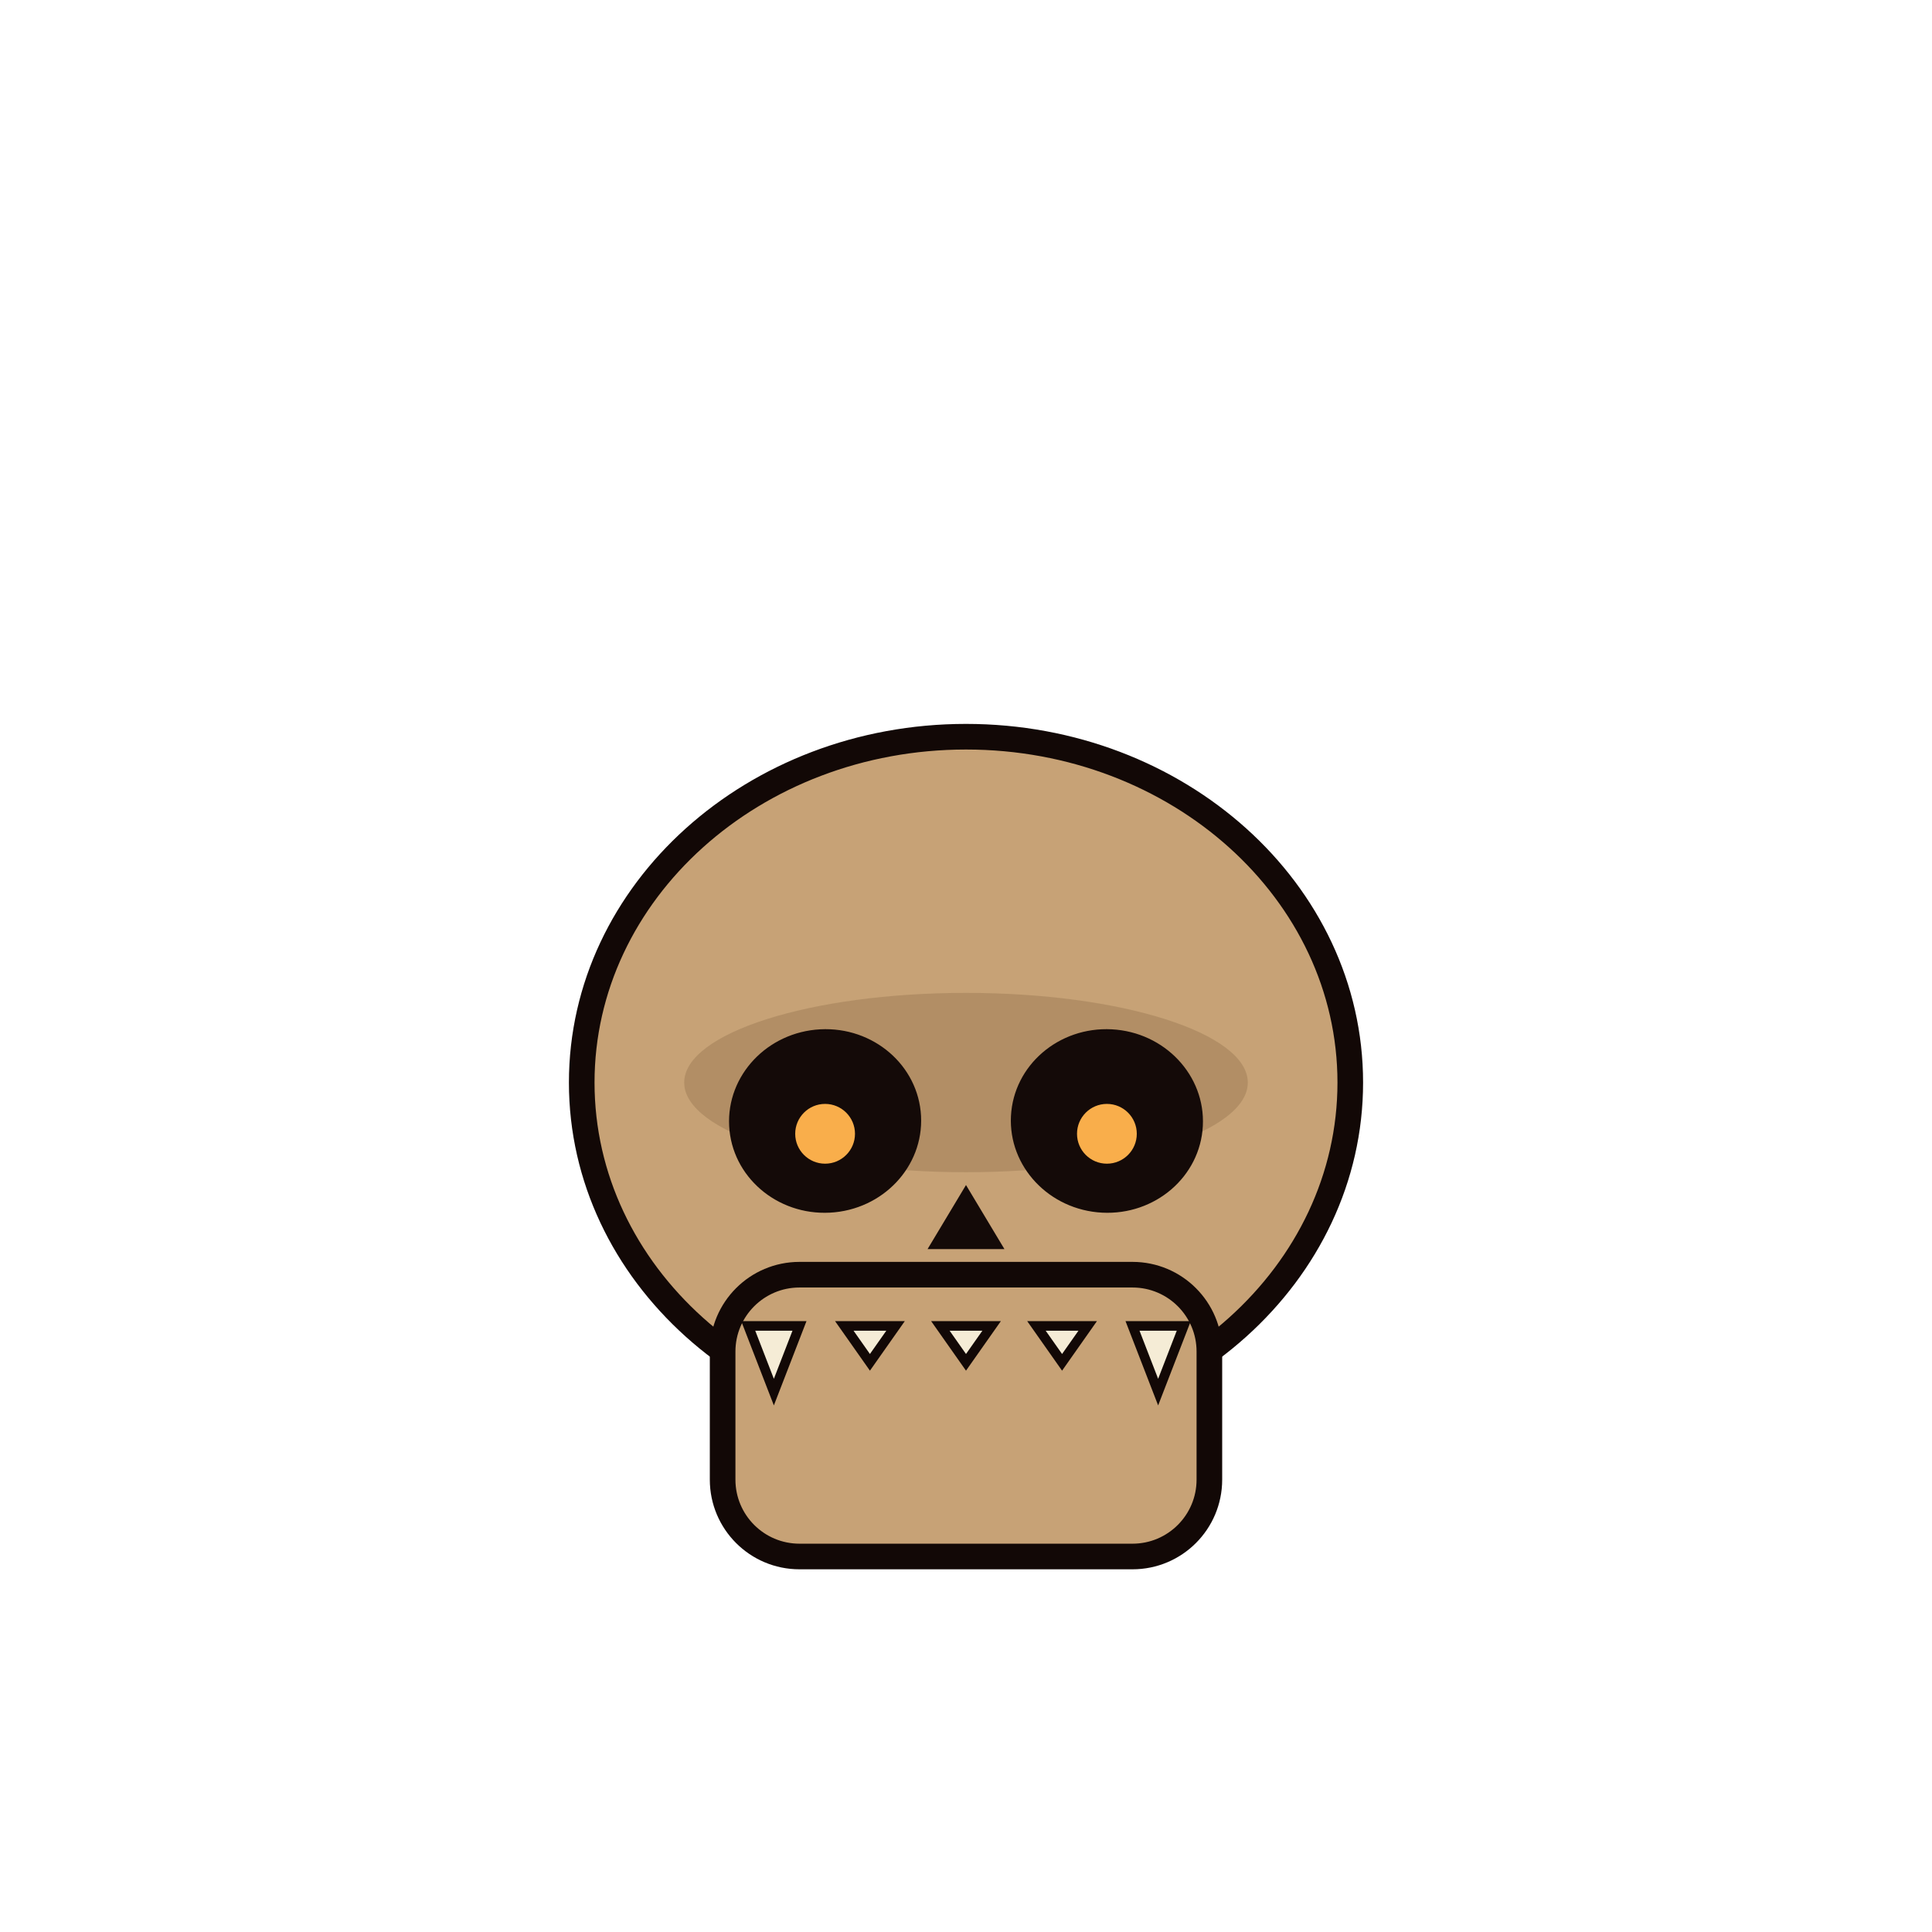
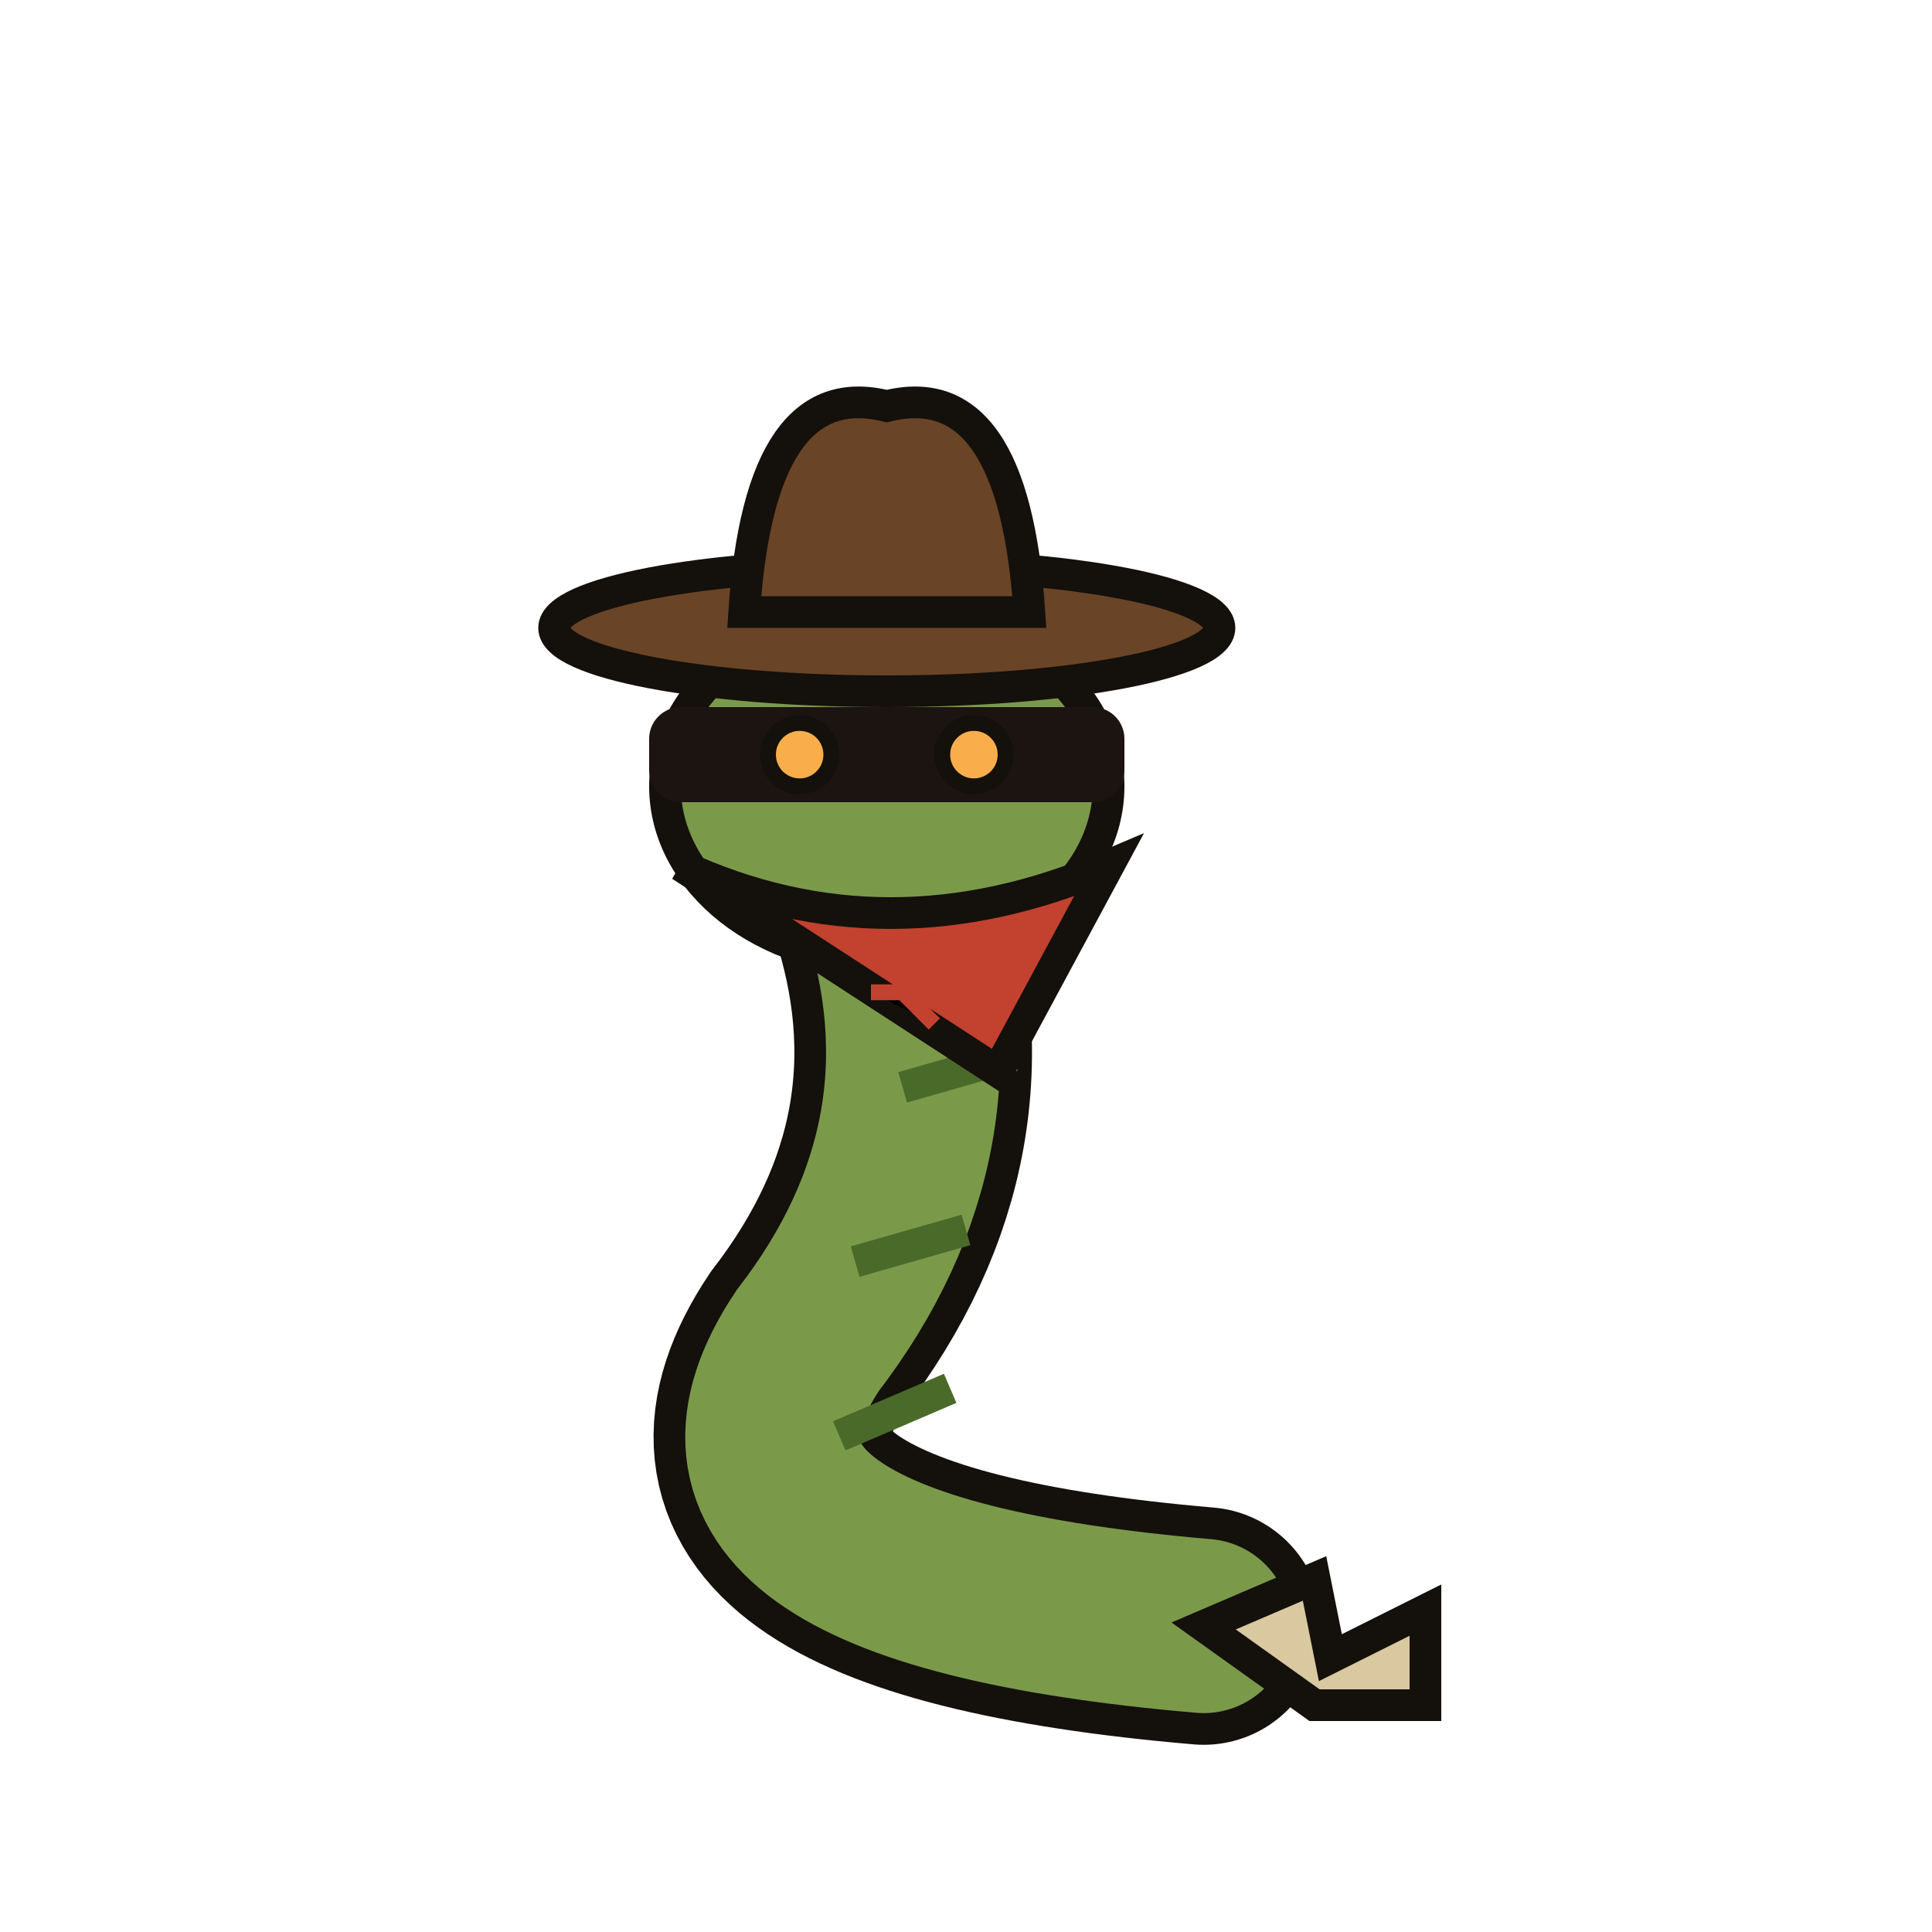
<svg xmlns="http://www.w3.org/2000/svg" viewBox="0 0 200 200" width="200" height="200">
  <defs />
-   <g transform="translate(100 124) scale(0.663)">
-     <ellipse cx="0" cy="-18" rx="60" ry="54" fill="#c7a276" stroke="#120806" stroke-width="4" />
-     <rect x="-38" y="12" width="76" height="44" rx="12" fill="#c7a276" stroke="#120806" stroke-width="4" />
-     <ellipse cx="0" cy="-18" rx="44" ry="14" fill="#896a46" opacity="0.35" />
-     <ellipse cx="-22" cy="-12" rx="15" ry="14.333" fill="#140a08" transform="rotate(-3 -22 -12)" />
-     <circle cx="-22" cy="-10" r="4.667" fill="#f9ae4b" />
-     <ellipse cx="22" cy="-12" rx="15" ry="14.333" fill="#140a08" transform="rotate(3 22 -12)" />
-     <circle cx="22" cy="-10" r="4.667" fill="#f9ae4b" />
-     <path d="M-6,8 L0,-2 L6,8 Z" fill="#140a08" />
-     <path d="M-34,20 L-30,30.333 L-26,20 Z" fill="#f5ecd6" stroke="#120806" stroke-width="1.5" />
-     <path d="M-19,20 L-15,25.683 L-11,20 Z" fill="#f5ecd6" stroke="#120806" stroke-width="1.5" />
-     <path d="M-4,20 L0,25.683 L4,20 Z" fill="#f5ecd6" stroke="#120806" stroke-width="1.5" />
-     <path d="M11,20 L15,25.683 L19,20 Z" fill="#f5ecd6" stroke="#120806" stroke-width="1.5" />
-     <path d="M26,20 L30,30.333 L34,20 Z" fill="#f5ecd6" stroke="#120806" stroke-width="1.5" />
+   <g transform="translate(100 106) scale(0.820)">
+     <path d="M30,76 Q-40,70 -20,40 Q0,14 -10,-16" fill="none" stroke="#14100c" stroke-width="30" stroke-linecap="round" />
+     <path d="M30,76 Q-40,70 -20,40 Q0,14 -10,-16" fill="none" stroke="#7a9a4a" stroke-width="22" stroke-linecap="round" />
+     <path d="M-16,52 L-2,46 M-14,30 L0,26 M-8,8 L6,4" stroke="#4a6a2a" stroke-width="4" />
+     <path d="M30,76 L44,70 L46,80 L58,74 L58,86 L44,86 Z" fill="#d9c8a0" stroke="#14100c" stroke-width="4" />
+     <ellipse cx="-10" cy="-30" rx="28" ry="22" fill="#7a9a4a" stroke="#14100c" stroke-width="4" />
+     <rect x="-40" y="-40" width="60" height="12" rx="4" fill="#1c1410" />
+     <circle cx="-21" cy="-34" r="4" fill="#f9ae4b" stroke="#14100c" stroke-width="2" />
+     <circle cx="1" cy="-34" r="4" fill="#f9ae4b" stroke="#14100c" stroke-width="2" />
+     <path d="M-36,-20 Q-10,-8 18,-20 L4,6 Z" fill="#c2412f" stroke="#14100c" stroke-width="4" />
+     <ellipse cx="-10" cy="-50" rx="42" ry="8" fill="#6a4426" stroke="#14100c" stroke-width="4" />
+     <path d="M-28,-52 Q-26,-82 -10,-78 Q6,-82 8,-52 Z" fill="#6a4426" stroke="#14100c" stroke-width="4" />
+     <path d="M-8,-12 L-8,-4 M-12,-4 L-8,-4 L-4,0" stroke="#c2412f" stroke-width="2" />
  </g>
</svg>
